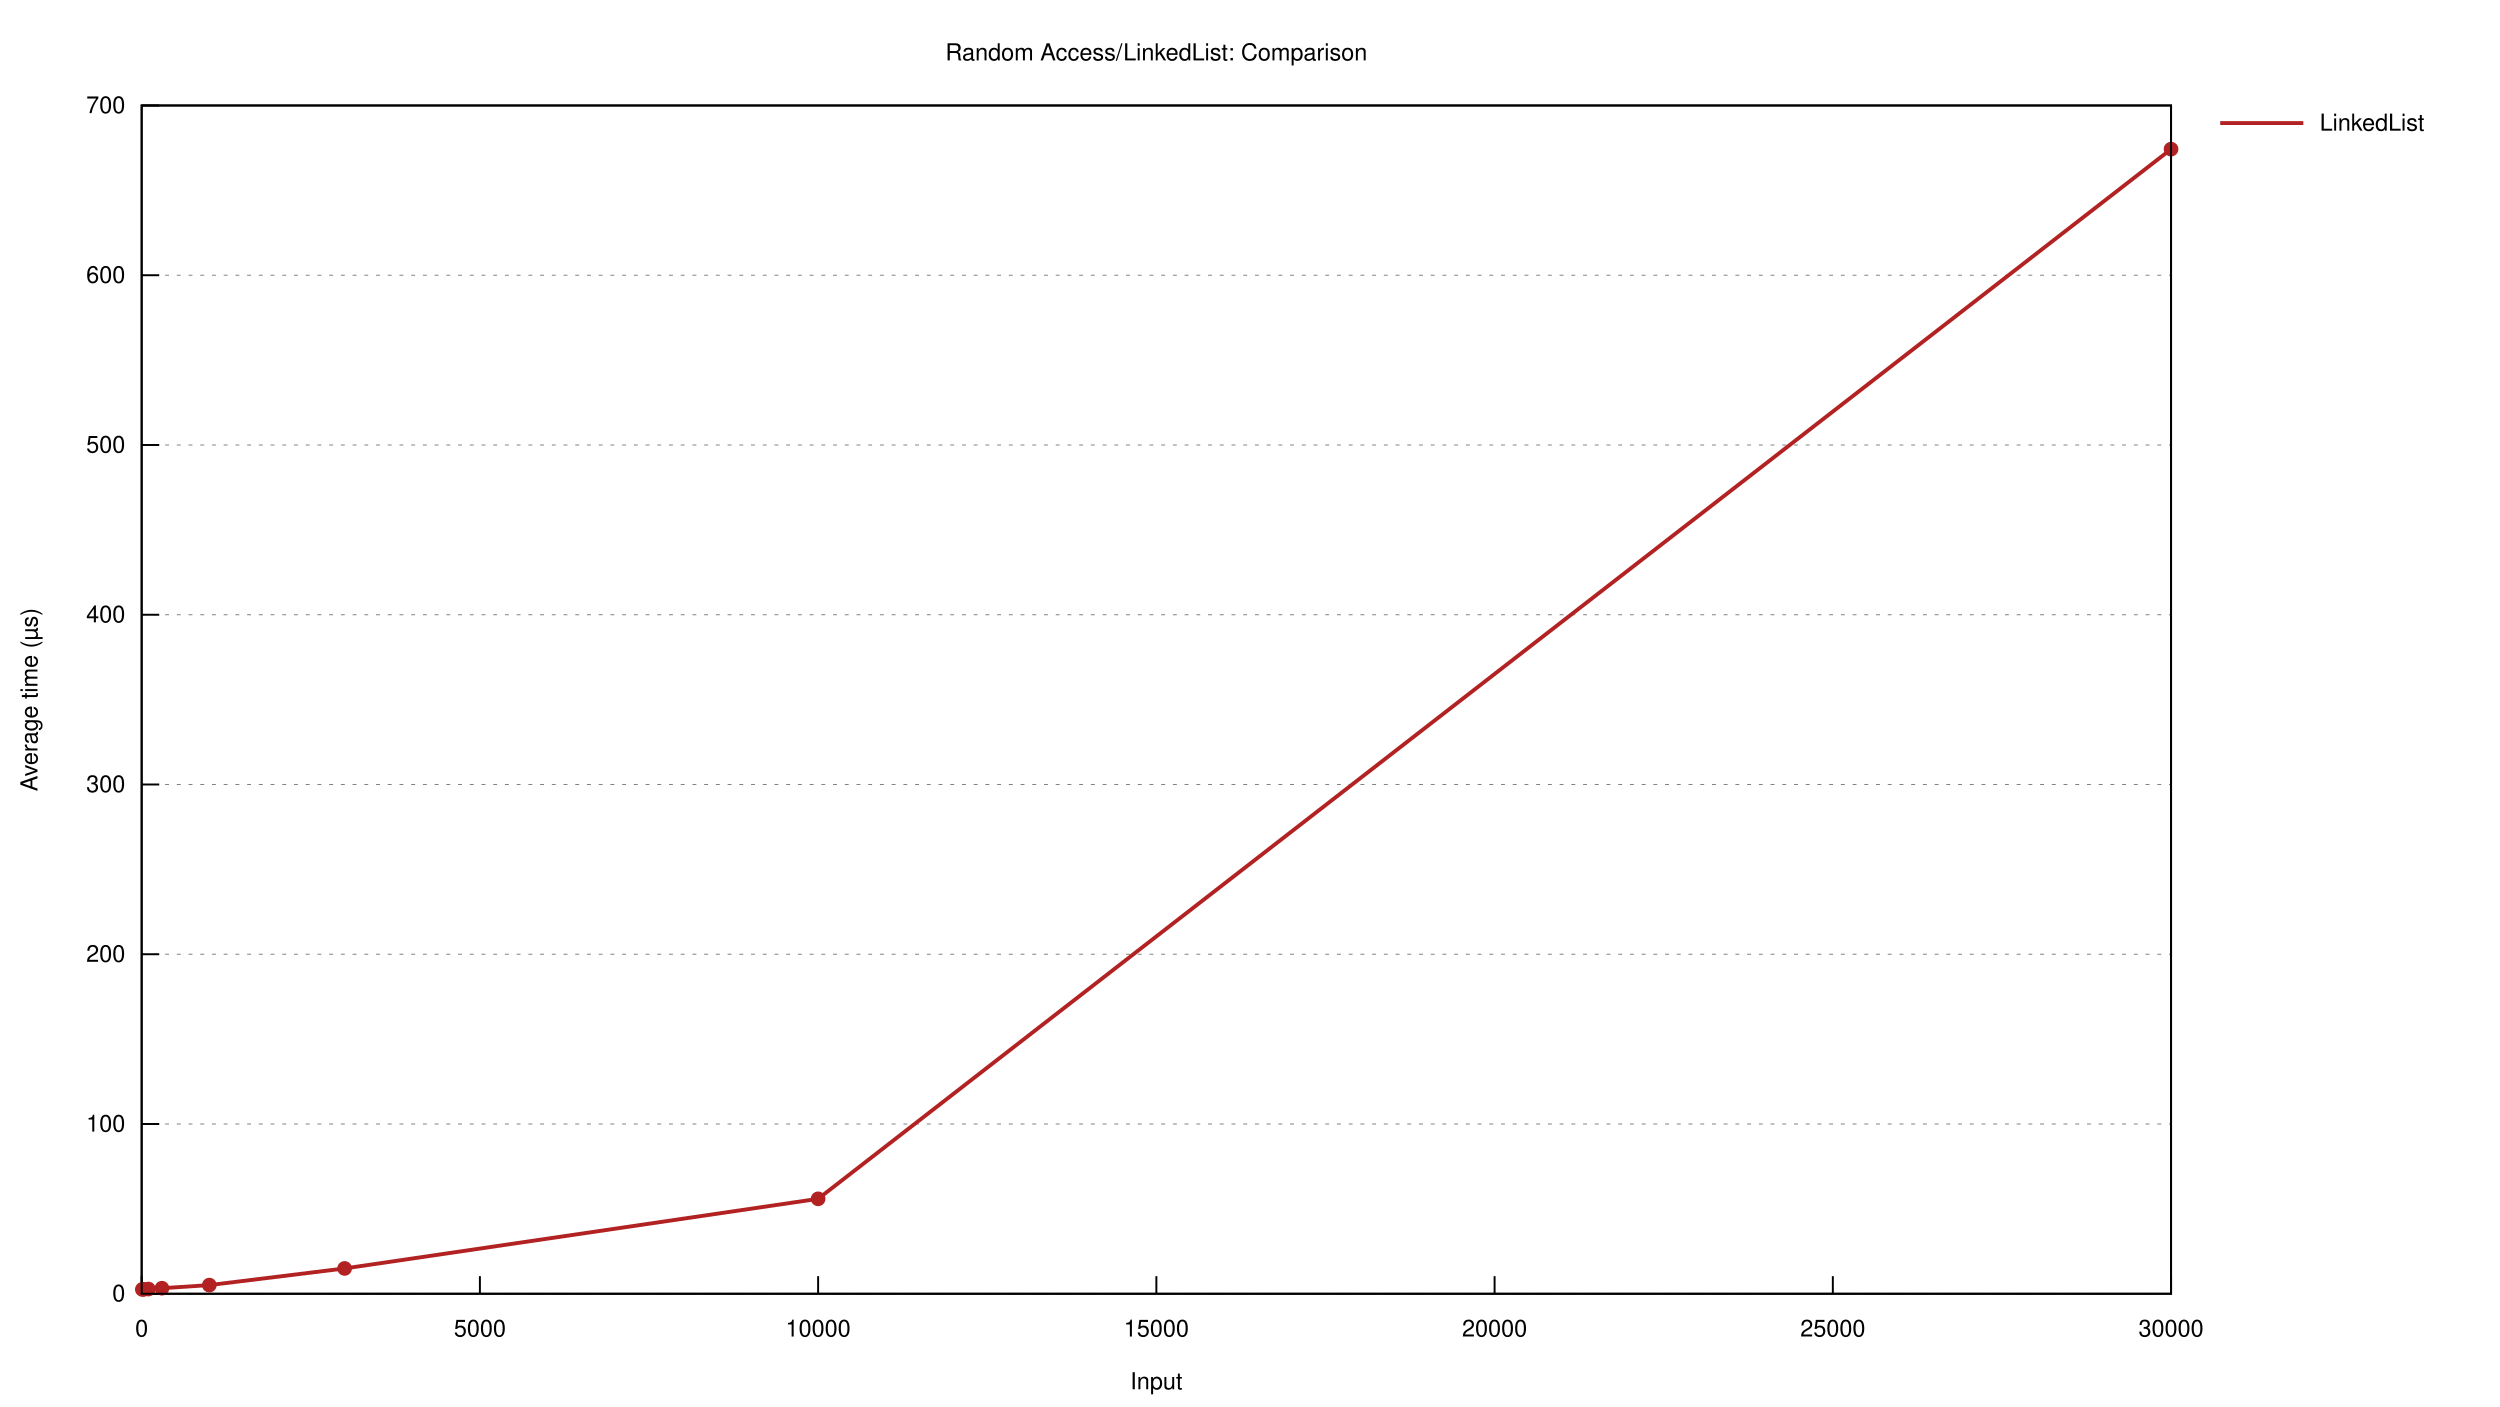
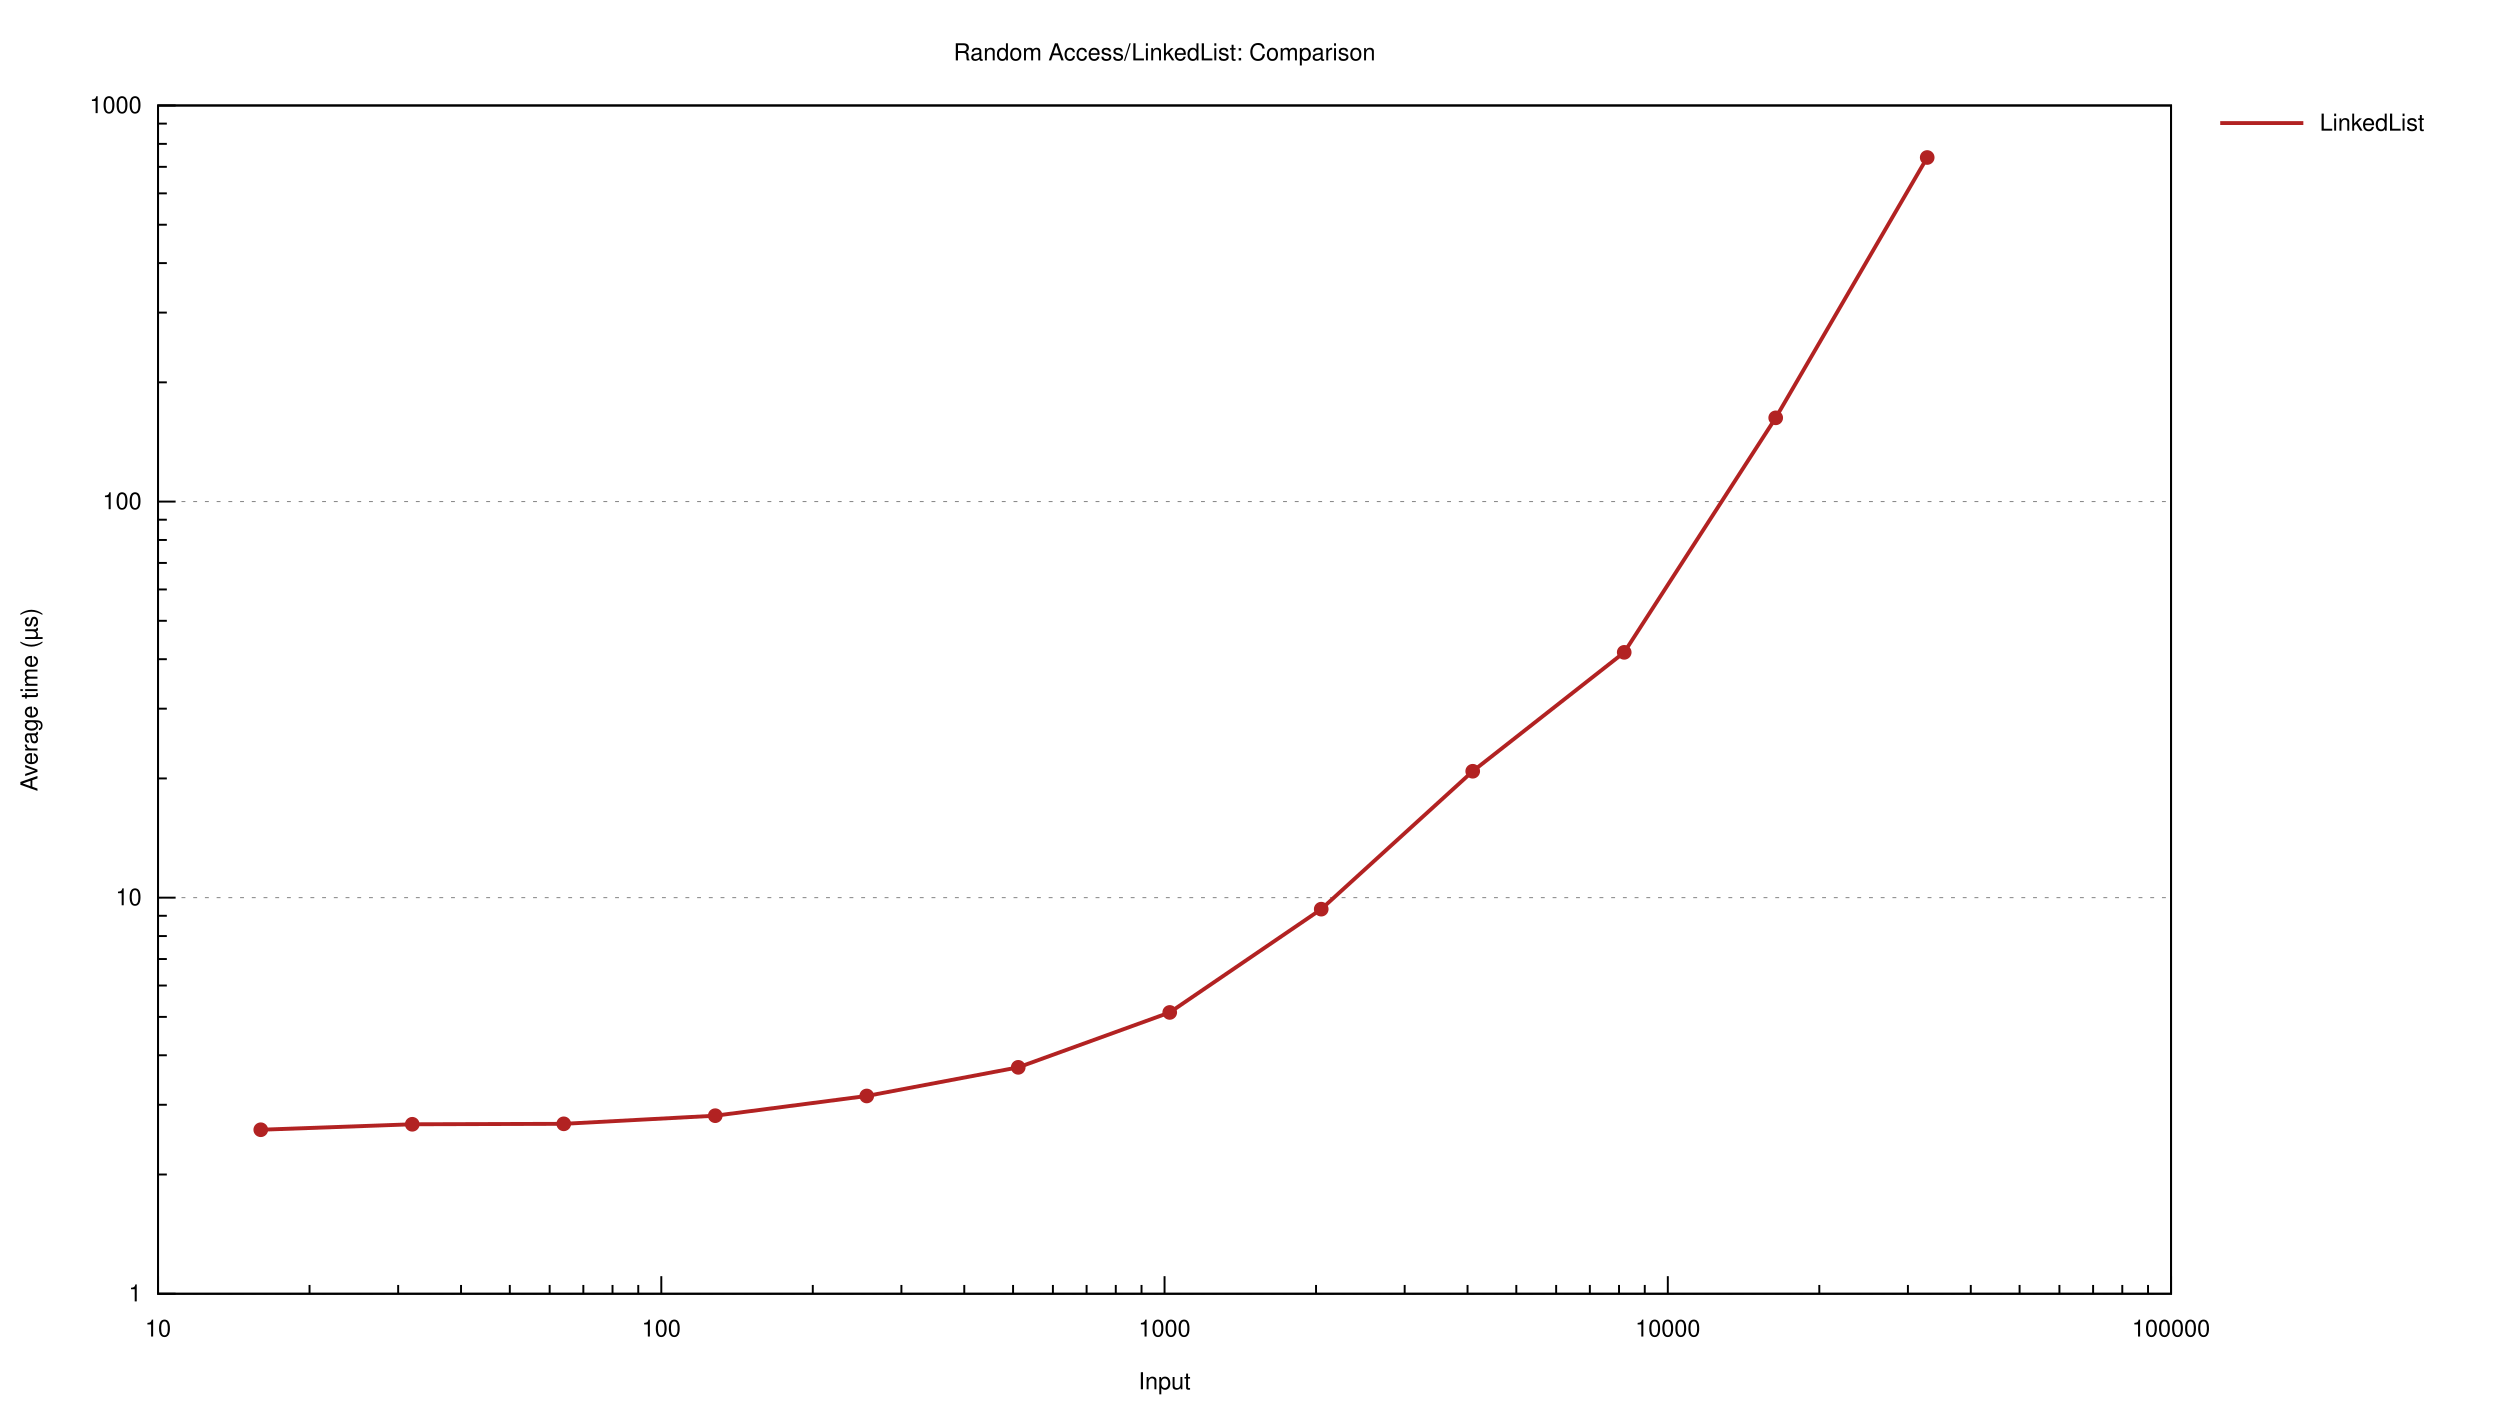
<svg xmlns="http://www.w3.org/2000/svg" xmlns:xlink="http://www.w3.org/1999/xlink" viewBox="0 0 1280 720">
  <g id="gnuplot_canvas">
    <rect x="0" y="0" width="1280" height="720" fill="none" />
    <defs>
      <circle id="gpDot" r="0.5" stroke-width="0.5" stroke="currentColor" />
      <path id="gpPt0" stroke-width="0.222" stroke="currentColor" d="M-1,0 h2 M0,-1 v2" />
      <path id="gpPt1" stroke-width="0.222" stroke="currentColor" d="M-1,-1 L1,1 M1,-1 L-1,1" />
      <path id="gpPt2" stroke-width="0.222" stroke="currentColor" d="M-1,0 L1,0 M0,-1 L0,1 M-1,-1 L1,1 M-1,1 L1,-1" />
      <rect id="gpPt3" stroke-width="0.222" stroke="currentColor" x="-1" y="-1" width="2" height="2" />
      <rect id="gpPt4" stroke-width="0.222" stroke="currentColor" fill="currentColor" x="-1" y="-1" width="2" height="2" />
      <circle id="gpPt5" stroke-width="0.222" stroke="currentColor" cx="0" cy="0" r="1" />
      <use xlink:href="#gpPt5" id="gpPt6" fill="currentColor" stroke="none" />
      <path id="gpPt7" stroke-width="0.222" stroke="currentColor" d="M0,-1.33 L-1.33,0.67 L1.33,0.67 z" />
      <use xlink:href="#gpPt7" id="gpPt8" fill="currentColor" stroke="none" />
      <use xlink:href="#gpPt7" id="gpPt9" stroke="currentColor" transform="rotate(180)" />
      <use xlink:href="#gpPt9" id="gpPt10" fill="currentColor" stroke="none" />
      <use xlink:href="#gpPt3" id="gpPt11" stroke="currentColor" transform="rotate(45)" />
      <use xlink:href="#gpPt11" id="gpPt12" fill="currentColor" stroke="none" />
      <path id="gpPt13" stroke-width="0.222" stroke="currentColor" d="M0,1.330 L1.265,0.411 L0.782,-1.067 L-0.782,-1.076 L-1.265,0.411 z" />
      <use xlink:href="#gpPt13" id="gpPt14" fill="currentColor" stroke="none" />
      <filter id="textbox" filterUnits="objectBoundingBox" x="0" y="0" height="1" width="1">
        <feFlood flood-color="white" flood-opacity="1" result="bgnd" />
        <feComposite in="SourceGraphic" in2="bgnd" operator="atop" />
      </filter>
      <filter id="greybox" filterUnits="objectBoundingBox" x="0" y="0" height="1" width="1">
        <feFlood flood-color="lightgrey" flood-opacity="1" result="grey" />
        <feComposite in="SourceGraphic" in2="grey" operator="atop" />
      </filter>
    </defs>
    <g fill="none" color="white" stroke="currentColor" stroke-width="1.00" stroke-linecap="butt" stroke-linejoin="miter">
</g>
    <g fill="none" color="black" stroke="currentColor" stroke-width="1.00" stroke-linecap="butt" stroke-linejoin="miter">
</g>
    <g fill="none" color="black" stroke="black" stroke-width="0.50" stroke-linecap="butt" stroke-linejoin="miter">
</g>
    <g fill="none" color="gray" stroke="currentColor" stroke-width="0.50" stroke-linecap="butt" stroke-linejoin="miter">
-       <path stroke="gray" stroke-dasharray="2,4" class="gridline" d="M72.53,662.40 L1111.58,662.40  " />
-     </g>
-     <g fill="none" color="gray" stroke="gray" stroke-width="1.00" stroke-linecap="butt" stroke-linejoin="miter">
- </g>
-     <g fill="none" color="black" stroke="currentColor" stroke-width="1.00" stroke-linecap="butt" stroke-linejoin="miter">
-       <path stroke="black" d="M72.53,662.40 L81.53,662.40  " />
-       <g transform="translate(64.14,666.30)" stroke="none" fill="black" font-family="Helvetica" font-size="12.00" text-anchor="end">
-         <text>
-           <tspan font-family="Helvetica"> 0</tspan>
-         </text>
-       </g>
-     </g>
-     <g fill="none" color="black" stroke="currentColor" stroke-width="1.00" stroke-linecap="butt" stroke-linejoin="miter">
- </g>
-     <g fill="none" color="black" stroke="black" stroke-width="0.50" stroke-linecap="butt" stroke-linejoin="miter">
- </g>
-     <g fill="none" color="gray" stroke="currentColor" stroke-width="0.50" stroke-linecap="butt" stroke-linejoin="miter">
-       <path stroke="gray" stroke-dasharray="2,4" class="gridline" d="M72.53,575.49 L1111.58,575.49  " />
-     </g>
-     <g fill="none" color="gray" stroke="gray" stroke-width="1.00" stroke-linecap="butt" stroke-linejoin="miter">
- </g>
-     <g fill="none" color="black" stroke="currentColor" stroke-width="1.00" stroke-linecap="butt" stroke-linejoin="miter">
-       <path stroke="black" d="M72.53,575.49 L81.53,575.49  " />
-       <g transform="translate(64.14,579.39)" stroke="none" fill="black" font-family="Helvetica" font-size="12.00" text-anchor="end">
+       <path stroke="gray" stroke-dasharray="2,4" class="gridline" d="M80.92,662.40 L1111.58,662.40  " />
+     </g>
+     <g fill="none" color="gray" stroke="gray" stroke-width="1.00" stroke-linecap="butt" stroke-linejoin="miter">
+ </g>
+     <g fill="none" color="black" stroke="currentColor" stroke-width="1.00" stroke-linecap="butt" stroke-linejoin="miter">
+       <path stroke="black" d="M80.92,662.40 L89.92,662.40  " />
+       <g transform="translate(72.53,666.30)" stroke="none" fill="black" font-family="Helvetica" font-size="12.00" text-anchor="end">
+         <text>
+           <tspan font-family="Helvetica"> 1</tspan>
+         </text>
+       </g>
+     </g>
+     <g fill="none" color="black" stroke="currentColor" stroke-width="1.00" stroke-linecap="butt" stroke-linejoin="miter">
+       <path stroke="black" d="M80.92,601.35 L85.42,601.35 M80.92,565.64 L85.42,565.64 M80.92,540.30 L85.42,540.30 M80.92,520.65 L85.42,520.65   M80.92,504.59 L85.42,504.59 M80.92,491.02 L85.42,491.02 M80.92,479.26 L85.42,479.26 M80.92,468.88 L85.42,468.88    " />
+     </g>
+     <g fill="none" color="black" stroke="black" stroke-width="0.50" stroke-linecap="butt" stroke-linejoin="miter">
+ </g>
+     <g fill="none" color="gray" stroke="currentColor" stroke-width="0.50" stroke-linecap="butt" stroke-linejoin="miter">
+       <path stroke="gray" stroke-dasharray="2,4" class="gridline" d="M80.92,459.60 L1111.58,459.60  " />
+     </g>
+     <g fill="none" color="gray" stroke="gray" stroke-width="1.00" stroke-linecap="butt" stroke-linejoin="miter">
+ </g>
+     <g fill="none" color="black" stroke="currentColor" stroke-width="1.00" stroke-linecap="butt" stroke-linejoin="miter">
+       <path stroke="black" d="M80.92,459.60 L89.92,459.60  " />
+       <g transform="translate(72.53,463.50)" stroke="none" fill="black" font-family="Helvetica" font-size="12.00" text-anchor="end">
+         <text>
+           <tspan font-family="Helvetica"> 10</tspan>
+         </text>
+       </g>
+     </g>
+     <g fill="none" color="black" stroke="currentColor" stroke-width="1.00" stroke-linecap="butt" stroke-linejoin="miter">
+       <path stroke="black" d="M80.92,398.56 L85.42,398.56 M80.92,362.84 L85.42,362.84 M80.92,337.51 L85.42,337.51 M80.92,317.85 L85.42,317.85   M80.92,301.80 L85.42,301.80 M80.92,288.22 L85.42,288.22 M80.92,276.46 L85.42,276.46 M80.92,266.09 L85.42,266.09    " />
+     </g>
+     <g fill="none" color="black" stroke="black" stroke-width="0.50" stroke-linecap="butt" stroke-linejoin="miter">
+ </g>
+     <g fill="none" color="gray" stroke="currentColor" stroke-width="0.50" stroke-linecap="butt" stroke-linejoin="miter">
+       <path stroke="gray" stroke-dasharray="2,4" class="gridline" d="M80.92,256.81 L1111.58,256.81  " />
+     </g>
+     <g fill="none" color="gray" stroke="gray" stroke-width="1.00" stroke-linecap="butt" stroke-linejoin="miter">
+ </g>
+     <g fill="none" color="black" stroke="currentColor" stroke-width="1.00" stroke-linecap="butt" stroke-linejoin="miter">
+       <path stroke="black" d="M80.92,256.81 L89.92,256.81  " />
+       <g transform="translate(72.53,260.71)" stroke="none" fill="black" font-family="Helvetica" font-size="12.00" text-anchor="end">
        <text>
          <tspan font-family="Helvetica"> 100</tspan>
        </text>
      </g>
    </g>
    <g fill="none" color="black" stroke="currentColor" stroke-width="1.00" stroke-linecap="butt" stroke-linejoin="miter">
- </g>
-     <g fill="none" color="black" stroke="black" stroke-width="0.50" stroke-linecap="butt" stroke-linejoin="miter">
- </g>
-     <g fill="none" color="gray" stroke="currentColor" stroke-width="0.50" stroke-linecap="butt" stroke-linejoin="miter">
-       <path stroke="gray" stroke-dasharray="2,4" class="gridline" d="M72.53,488.57 L1111.58,488.57  " />
-     </g>
-     <g fill="none" color="gray" stroke="gray" stroke-width="1.00" stroke-linecap="butt" stroke-linejoin="miter">
- </g>
-     <g fill="none" color="black" stroke="currentColor" stroke-width="1.00" stroke-linecap="butt" stroke-linejoin="miter">
-       <path stroke="black" d="M72.53,488.57 L81.53,488.57  " />
-       <g transform="translate(64.14,492.47)" stroke="none" fill="black" font-family="Helvetica" font-size="12.00" text-anchor="end">
-         <text>
-           <tspan font-family="Helvetica"> 200</tspan>
-         </text>
-       </g>
-     </g>
-     <g fill="none" color="black" stroke="currentColor" stroke-width="1.00" stroke-linecap="butt" stroke-linejoin="miter">
- </g>
-     <g fill="none" color="black" stroke="black" stroke-width="0.50" stroke-linecap="butt" stroke-linejoin="miter">
- </g>
-     <g fill="none" color="gray" stroke="currentColor" stroke-width="0.50" stroke-linecap="butt" stroke-linejoin="miter">
-       <path stroke="gray" stroke-dasharray="2,4" class="gridline" d="M72.53,401.66 L1111.58,401.66  " />
-     </g>
-     <g fill="none" color="gray" stroke="gray" stroke-width="1.00" stroke-linecap="butt" stroke-linejoin="miter">
- </g>
-     <g fill="none" color="black" stroke="currentColor" stroke-width="1.00" stroke-linecap="butt" stroke-linejoin="miter">
-       <path stroke="black" d="M72.53,401.66 L81.53,401.66  " />
-       <g transform="translate(64.14,405.56)" stroke="none" fill="black" font-family="Helvetica" font-size="12.00" text-anchor="end">
-         <text>
-           <tspan font-family="Helvetica"> 300</tspan>
-         </text>
-       </g>
-     </g>
-     <g fill="none" color="black" stroke="currentColor" stroke-width="1.00" stroke-linecap="butt" stroke-linejoin="miter">
- </g>
-     <g fill="none" color="black" stroke="black" stroke-width="0.50" stroke-linecap="butt" stroke-linejoin="miter">
- </g>
-     <g fill="none" color="gray" stroke="currentColor" stroke-width="0.50" stroke-linecap="butt" stroke-linejoin="miter">
-       <path stroke="gray" stroke-dasharray="2,4" class="gridline" d="M72.53,314.75 L1111.58,314.75  " />
-     </g>
-     <g fill="none" color="gray" stroke="gray" stroke-width="1.00" stroke-linecap="butt" stroke-linejoin="miter">
- </g>
-     <g fill="none" color="black" stroke="currentColor" stroke-width="1.00" stroke-linecap="butt" stroke-linejoin="miter">
-       <path stroke="black" d="M72.53,314.75 L81.53,314.75  " />
-       <g transform="translate(64.14,318.65)" stroke="none" fill="black" font-family="Helvetica" font-size="12.00" text-anchor="end">
-         <text>
-           <tspan font-family="Helvetica"> 400</tspan>
-         </text>
-       </g>
-     </g>
-     <g fill="none" color="black" stroke="currentColor" stroke-width="1.00" stroke-linecap="butt" stroke-linejoin="miter">
- </g>
-     <g fill="none" color="black" stroke="black" stroke-width="0.50" stroke-linecap="butt" stroke-linejoin="miter">
- </g>
-     <g fill="none" color="gray" stroke="currentColor" stroke-width="0.50" stroke-linecap="butt" stroke-linejoin="miter">
-       <path stroke="gray" stroke-dasharray="2,4" class="gridline" d="M72.53,227.84 L1111.58,227.84  " />
-     </g>
-     <g fill="none" color="gray" stroke="gray" stroke-width="1.00" stroke-linecap="butt" stroke-linejoin="miter">
- </g>
-     <g fill="none" color="black" stroke="currentColor" stroke-width="1.00" stroke-linecap="butt" stroke-linejoin="miter">
-       <path stroke="black" d="M72.53,227.84 L81.53,227.84  " />
-       <g transform="translate(64.14,231.74)" stroke="none" fill="black" font-family="Helvetica" font-size="12.00" text-anchor="end">
-         <text>
-           <tspan font-family="Helvetica"> 500</tspan>
-         </text>
-       </g>
-     </g>
-     <g fill="none" color="black" stroke="currentColor" stroke-width="1.00" stroke-linecap="butt" stroke-linejoin="miter">
- </g>
-     <g fill="none" color="black" stroke="black" stroke-width="0.50" stroke-linecap="butt" stroke-linejoin="miter">
- </g>
-     <g fill="none" color="gray" stroke="currentColor" stroke-width="0.50" stroke-linecap="butt" stroke-linejoin="miter">
-       <path stroke="gray" stroke-dasharray="2,4" class="gridline" d="M72.53,140.92 L1111.58,140.92  " />
-     </g>
-     <g fill="none" color="gray" stroke="gray" stroke-width="1.00" stroke-linecap="butt" stroke-linejoin="miter">
- </g>
-     <g fill="none" color="black" stroke="currentColor" stroke-width="1.00" stroke-linecap="butt" stroke-linejoin="miter">
-       <path stroke="black" d="M72.53,140.92 L81.53,140.92  " />
-       <g transform="translate(64.14,144.82)" stroke="none" fill="black" font-family="Helvetica" font-size="12.00" text-anchor="end">
-         <text>
-           <tspan font-family="Helvetica"> 600</tspan>
-         </text>
-       </g>
-     </g>
-     <g fill="none" color="black" stroke="currentColor" stroke-width="1.00" stroke-linecap="butt" stroke-linejoin="miter">
- </g>
-     <g fill="none" color="black" stroke="black" stroke-width="0.50" stroke-linecap="butt" stroke-linejoin="miter">
- </g>
-     <g fill="none" color="gray" stroke="currentColor" stroke-width="0.50" stroke-linecap="butt" stroke-linejoin="miter">
-       <path stroke="gray" stroke-dasharray="2,4" class="gridline" d="M72.53,54.01 L1111.58,54.01  " />
-     </g>
-     <g fill="none" color="gray" stroke="gray" stroke-width="1.00" stroke-linecap="butt" stroke-linejoin="miter">
- </g>
-     <g fill="none" color="black" stroke="currentColor" stroke-width="1.00" stroke-linecap="butt" stroke-linejoin="miter">
-       <path stroke="black" d="M72.53,54.01 L81.53,54.01  " />
-       <g transform="translate(64.14,57.91)" stroke="none" fill="black" font-family="Helvetica" font-size="12.00" text-anchor="end">
-         <text>
-           <tspan font-family="Helvetica"> 700</tspan>
-         </text>
-       </g>
-     </g>
-     <g fill="none" color="black" stroke="currentColor" stroke-width="1.00" stroke-linecap="butt" stroke-linejoin="miter">
-       <path stroke="black" d="M72.53,662.40 L72.53,653.40  " />
-       <g transform="translate(72.53,684.30)" stroke="none" fill="black" font-family="Helvetica" font-size="12.00" text-anchor="middle">
-         <text>
-           <tspan font-family="Helvetica"> 0</tspan>
-         </text>
-       </g>
-     </g>
-     <g fill="none" color="black" stroke="currentColor" stroke-width="1.00" stroke-linecap="butt" stroke-linejoin="miter">
-       <path stroke="black" d="M245.71,662.40 L245.71,653.40  " />
-       <g transform="translate(245.71,684.30)" stroke="none" fill="black" font-family="Helvetica" font-size="12.00" text-anchor="middle">
-         <text>
-           <tspan font-family="Helvetica"> 5000</tspan>
-         </text>
-       </g>
-     </g>
-     <g fill="none" color="black" stroke="currentColor" stroke-width="1.00" stroke-linecap="butt" stroke-linejoin="miter">
-       <path stroke="black" d="M418.88,662.40 L418.88,653.40  " />
-       <g transform="translate(418.88,684.30)" stroke="none" fill="black" font-family="Helvetica" font-size="12.00" text-anchor="middle">
+       <path stroke="black" d="M80.92,195.76 L85.42,195.76 M80.92,160.05 L85.42,160.05 M80.92,134.71 L85.42,134.71 M80.92,115.06 L85.42,115.06   M80.92,99.00 L85.42,99.00 M80.92,85.42 L85.42,85.42 M80.92,73.66 L85.42,73.66 M80.92,63.29 L85.42,63.29    " />
+     </g>
+     <g fill="none" color="black" stroke="black" stroke-width="0.50" stroke-linecap="butt" stroke-linejoin="miter">
+ </g>
+     <g fill="none" color="gray" stroke="currentColor" stroke-width="0.50" stroke-linecap="butt" stroke-linejoin="miter">
+       <path stroke="gray" stroke-dasharray="2,4" class="gridline" d="M80.92,54.01 L1111.58,54.01  " />
+     </g>
+     <g fill="none" color="gray" stroke="gray" stroke-width="1.00" stroke-linecap="butt" stroke-linejoin="miter">
+ </g>
+     <g fill="none" color="black" stroke="currentColor" stroke-width="1.00" stroke-linecap="butt" stroke-linejoin="miter">
+       <path stroke="black" d="M80.92,54.01 L89.92,54.01  " />
+       <g transform="translate(72.53,57.91)" stroke="none" fill="black" font-family="Helvetica" font-size="12.00" text-anchor="end">
+         <text>
+           <tspan font-family="Helvetica"> 1000</tspan>
+         </text>
+       </g>
+     </g>
+     <g fill="none" color="black" stroke="currentColor" stroke-width="1.00" stroke-linecap="butt" stroke-linejoin="miter">
+       <path stroke="black" d="M80.92,662.40 L80.92,653.40  " />
+       <g transform="translate(80.92,684.30)" stroke="none" fill="black" font-family="Helvetica" font-size="12.00" text-anchor="middle">
+         <text>
+           <tspan font-family="Helvetica"> 10</tspan>
+         </text>
+       </g>
+     </g>
+     <g fill="none" color="black" stroke="currentColor" stroke-width="1.00" stroke-linecap="butt" stroke-linejoin="miter">
+       <path stroke="black" d="M158.48,662.40 L158.48,657.90 M203.86,662.40 L203.86,657.90 M236.05,662.40 L236.05,657.90 M261.02,662.40 L261.02,657.90   M281.42,662.40 L281.42,657.90 M298.67,662.40 L298.67,657.90 M313.61,662.40 L313.61,657.90 M326.79,662.40 L326.79,657.90   M338.59,662.40 L338.59,653.40  " />
+       <g transform="translate(338.59,684.30)" stroke="none" fill="black" font-family="Helvetica" font-size="12.00" text-anchor="middle">
+         <text>
+           <tspan font-family="Helvetica"> 100</tspan>
+         </text>
+       </g>
+     </g>
+     <g fill="none" color="black" stroke="currentColor" stroke-width="1.00" stroke-linecap="butt" stroke-linejoin="miter">
+       <path stroke="black" d="M416.15,662.40 L416.15,657.90 M461.52,662.40 L461.52,657.90 M493.71,662.40 L493.71,657.90 M518.69,662.40 L518.69,657.90   M539.09,662.40 L539.09,657.90 M556.34,662.40 L556.34,657.90 M571.28,662.40 L571.28,657.90 M584.46,662.40 L584.46,657.90   M596.25,662.40 L596.25,653.40  " />
+       <g transform="translate(596.25,684.30)" stroke="none" fill="black" font-family="Helvetica" font-size="12.00" text-anchor="middle">
+         <text>
+           <tspan font-family="Helvetica"> 1000</tspan>
+         </text>
+       </g>
+     </g>
+     <g fill="none" color="black" stroke="currentColor" stroke-width="1.00" stroke-linecap="butt" stroke-linejoin="miter">
+       <path stroke="black" d="M673.81,662.40 L673.81,657.90 M719.19,662.40 L719.19,657.90 M751.38,662.40 L751.38,657.90 M776.35,662.40 L776.35,657.90   M796.75,662.40 L796.75,657.90 M814.00,662.40 L814.00,657.90 M828.94,662.40 L828.94,657.90 M842.12,662.40 L842.12,657.90   M853.92,662.40 L853.92,653.40  " />
+       <g transform="translate(853.92,684.30)" stroke="none" fill="black" font-family="Helvetica" font-size="12.00" text-anchor="middle">
        <text>
          <tspan font-family="Helvetica"> 10000</tspan>
        </text>
      </g>
    </g>
    <g fill="none" color="black" stroke="currentColor" stroke-width="1.00" stroke-linecap="butt" stroke-linejoin="miter">
-       <path stroke="black" d="M592.06,662.40 L592.06,653.40  " />
-       <g transform="translate(592.06,684.30)" stroke="none" fill="black" font-family="Helvetica" font-size="12.00" text-anchor="middle">
-         <text>
-           <tspan font-family="Helvetica"> 15000</tspan>
-         </text>
-       </g>
-     </g>
-     <g fill="none" color="black" stroke="currentColor" stroke-width="1.00" stroke-linecap="butt" stroke-linejoin="miter">
-       <path stroke="black" d="M765.23,662.40 L765.23,653.40  " />
-       <g transform="translate(765.23,684.30)" stroke="none" fill="black" font-family="Helvetica" font-size="12.00" text-anchor="middle">
-         <text>
-           <tspan font-family="Helvetica"> 20000</tspan>
-         </text>
-       </g>
-     </g>
-     <g fill="none" color="black" stroke="currentColor" stroke-width="1.00" stroke-linecap="butt" stroke-linejoin="miter">
-       <path stroke="black" d="M938.41,662.40 L938.41,653.40  " />
-       <g transform="translate(938.41,684.30)" stroke="none" fill="black" font-family="Helvetica" font-size="12.00" text-anchor="middle">
-         <text>
-           <tspan font-family="Helvetica"> 25000</tspan>
-         </text>
-       </g>
-     </g>
-     <g fill="none" color="black" stroke="currentColor" stroke-width="1.00" stroke-linecap="butt" stroke-linejoin="miter">
-       <path stroke="black" d="M1111.58,662.40 L1111.58,653.40  " />
+       <path stroke="black" d="M931.48,662.40 L931.48,657.90 M976.85,662.40 L976.85,657.90 M1009.04,662.40 L1009.04,657.90 M1034.02,662.40 L1034.02,657.90   M1054.42,662.40 L1054.42,657.90 M1071.67,662.40 L1071.67,657.90 M1086.61,662.40 L1086.61,657.90 M1099.79,662.40 L1099.79,657.90   M1111.58,662.40 L1111.58,653.40  " />
      <g transform="translate(1111.58,684.30)" stroke="none" fill="black" font-family="Helvetica" font-size="12.00" text-anchor="middle">
        <text>
-           <tspan font-family="Helvetica"> 30000</tspan>
-         </text>
-       </g>
-     </g>
-     <g fill="none" color="black" stroke="currentColor" stroke-width="1.00" stroke-linecap="butt" stroke-linejoin="miter">
- </g>
-     <g fill="none" color="black" stroke="currentColor" stroke-width="1.00" stroke-linecap="butt" stroke-linejoin="miter">
-       <path stroke="black" d="M72.53,54.01 L72.53,662.40 L1111.58,662.40 L1111.58,54.01 L72.53,54.01 Z  " />
+           <tspan font-family="Helvetica"> 100000</tspan>
+         </text>
+       </g>
+     </g>
+     <g fill="none" color="black" stroke="currentColor" stroke-width="1.00" stroke-linecap="butt" stroke-linejoin="miter">
+ </g>
+     <g fill="none" color="black" stroke="currentColor" stroke-width="1.00" stroke-linecap="butt" stroke-linejoin="miter">
+       <path stroke="black" d="M80.92,54.01 L80.92,662.40 L1111.58,662.40 L1111.58,54.01 L80.92,54.01 Z  " />
    </g>
    <g fill="none" color="black" stroke="currentColor" stroke-width="1.00" stroke-linecap="butt" stroke-linejoin="miter">
</g>
    <g id="gnuplot_plot_1">
      <g fill="none" color="white" stroke="black" stroke-width="2.00" stroke-linecap="butt" stroke-linejoin="miter">
</g>
      <g fill="none" color="black" stroke="currentColor" stroke-width="2.00" stroke-linecap="butt" stroke-linejoin="miter">
        <g transform="translate(1187.70,66.91)" stroke="none" fill="black" font-family="Helvetica" font-size="12.00" text-anchor="start">
          <text>
            <tspan font-family="Helvetica">LinkedList</tspan>
          </text>
        </g>
      </g>
      <g fill="none" color="black" stroke="currentColor" stroke-width="2.00" stroke-linecap="butt" stroke-linejoin="miter">
-         <path stroke="rgb(178,  34,  34)" d="M1136.75,63.01 L1179.31,63.01 M72.88,660.18 L73.57,660.13 L75.99,660.00 L82.92,659.57 L107.17,657.97 L176.44,649.44   L418.88,613.80 L1111.58,76.36  " />
+         <path stroke="rgb(178,  34,  34)" d="M1136.75,63.01 L1179.31,63.01 M133.51,578.43 L211.08,575.63 L288.64,575.40 L366.21,571.23 L443.77,561.14 L521.34,546.48   L598.90,518.37 L676.47,465.49 L754.03,394.88 L831.60,334.00 L909.16,213.93 L986.73,80.64  " />
      </g>
    </g>
    <g id="gnuplot_plot_2" fill="none">
      <g fill="none" color="white" stroke="rgb(178,  34,  34)" stroke-width="1.00" stroke-linecap="butt" stroke-linejoin="miter">
</g>
      <g fill="none" color="black" stroke="currentColor" stroke-width="1.00" stroke-linecap="butt" stroke-linejoin="miter">
-         <use xlink:href="#gpPt6" transform="translate(72.88,660.18) scale(3.38)" color="rgb(178,  34,  34)" />
-         <use xlink:href="#gpPt6" transform="translate(73.57,660.13) scale(3.38)" color="rgb(178,  34,  34)" />
-         <use xlink:href="#gpPt6" transform="translate(75.99,660.00) scale(3.38)" color="rgb(178,  34,  34)" />
-         <use xlink:href="#gpPt6" transform="translate(82.92,659.57) scale(3.38)" color="rgb(178,  34,  34)" />
-         <use xlink:href="#gpPt6" transform="translate(107.17,657.97) scale(3.38)" color="rgb(178,  34,  34)" />
-         <use xlink:href="#gpPt6" transform="translate(176.44,649.44) scale(3.38)" color="rgb(178,  34,  34)" />
-         <use xlink:href="#gpPt6" transform="translate(418.88,613.80) scale(3.38)" color="rgb(178,  34,  34)" />
-         <use xlink:href="#gpPt6" transform="translate(1111.58,76.36) scale(3.38)" color="rgb(178,  34,  34)" />
+         <use xlink:href="#gpPt6" transform="translate(133.51,578.43) scale(3.38)" color="rgb(178,  34,  34)" />
+         <use xlink:href="#gpPt6" transform="translate(211.08,575.63) scale(3.38)" color="rgb(178,  34,  34)" />
+         <use xlink:href="#gpPt6" transform="translate(288.64,575.40) scale(3.38)" color="rgb(178,  34,  34)" />
+         <use xlink:href="#gpPt6" transform="translate(366.21,571.23) scale(3.38)" color="rgb(178,  34,  34)" />
+         <use xlink:href="#gpPt6" transform="translate(443.77,561.14) scale(3.38)" color="rgb(178,  34,  34)" />
+         <use xlink:href="#gpPt6" transform="translate(521.34,546.48) scale(3.38)" color="rgb(178,  34,  34)" />
+         <use xlink:href="#gpPt6" transform="translate(598.90,518.37) scale(3.38)" color="rgb(178,  34,  34)" />
+         <use xlink:href="#gpPt6" transform="translate(676.47,465.49) scale(3.38)" color="rgb(178,  34,  34)" />
+         <use xlink:href="#gpPt6" transform="translate(754.03,394.88) scale(3.38)" color="rgb(178,  34,  34)" />
+         <use xlink:href="#gpPt6" transform="translate(831.60,334.00) scale(3.38)" color="rgb(178,  34,  34)" />
+         <use xlink:href="#gpPt6" transform="translate(909.16,213.93) scale(3.38)" color="rgb(178,  34,  34)" />
+         <use xlink:href="#gpPt6" transform="translate(986.73,80.64) scale(3.38)" color="rgb(178,  34,  34)" />
      </g>
    </g>
    <g fill="none" color="white" stroke="rgb(178,  34,  34)" stroke-width="2.00" stroke-linecap="butt" stroke-linejoin="miter">
</g>
    <g fill="none" color="black" stroke="currentColor" stroke-width="2.00" stroke-linecap="butt" stroke-linejoin="miter">
</g>
    <g fill="none" color="black" stroke="black" stroke-width="1.00" stroke-linecap="butt" stroke-linejoin="miter">
</g>
    <g fill="none" color="black" stroke="currentColor" stroke-width="1.00" stroke-linecap="butt" stroke-linejoin="miter">
-       <path stroke="black" d="M72.53,54.01 L72.53,662.40 L1111.58,662.40 L1111.58,54.01 L72.53,54.01 Z  " />
+       <path stroke="black" d="M80.92,54.01 L80.92,662.40 L1111.58,662.40 L1111.58,54.01 L80.92,54.01 Z  " />
      <g transform="translate(19.18,358.21) rotate(270.00)" stroke="none" fill="black" font-family="Helvetica" font-size="12.00" text-anchor="middle">
        <text>
          <tspan font-family="Helvetica">Average time (µs)</tspan>
        </text>
      </g>
    </g>
    <g fill="none" color="black" stroke="currentColor" stroke-width="1.00" stroke-linecap="butt" stroke-linejoin="miter">
-       <g transform="translate(592.05,711.30)" stroke="none" fill="black" font-family="Helvetica" font-size="12.00" text-anchor="middle">
+       <g transform="translate(596.25,711.30)" stroke="none" fill="black" font-family="Helvetica" font-size="12.00" text-anchor="middle">
        <text>
          <tspan font-family="Helvetica">Input</tspan>
        </text>
      </g>
    </g>
    <g fill="none" color="black" stroke="currentColor" stroke-width="1.00" stroke-linecap="butt" stroke-linejoin="miter">
</g>
    <g fill="none" color="black" stroke="currentColor" stroke-width="1.00" stroke-linecap="butt" stroke-linejoin="miter">
-       <g transform="translate(592.05,30.91)" stroke="none" fill="black" font-family="Helvetica" font-size="12.00" text-anchor="middle">
+       <g transform="translate(596.25,30.91)" stroke="none" fill="black" font-family="Helvetica" font-size="12.00" text-anchor="middle">
        <text>
          <tspan font-family="Helvetica">Random Access/LinkedList: Comparison</tspan>
        </text>
      </g>
    </g>
    <g fill="none" color="black" stroke="currentColor" stroke-width="1.00" stroke-linecap="butt" stroke-linejoin="miter">
</g>
  </g>
</svg>
